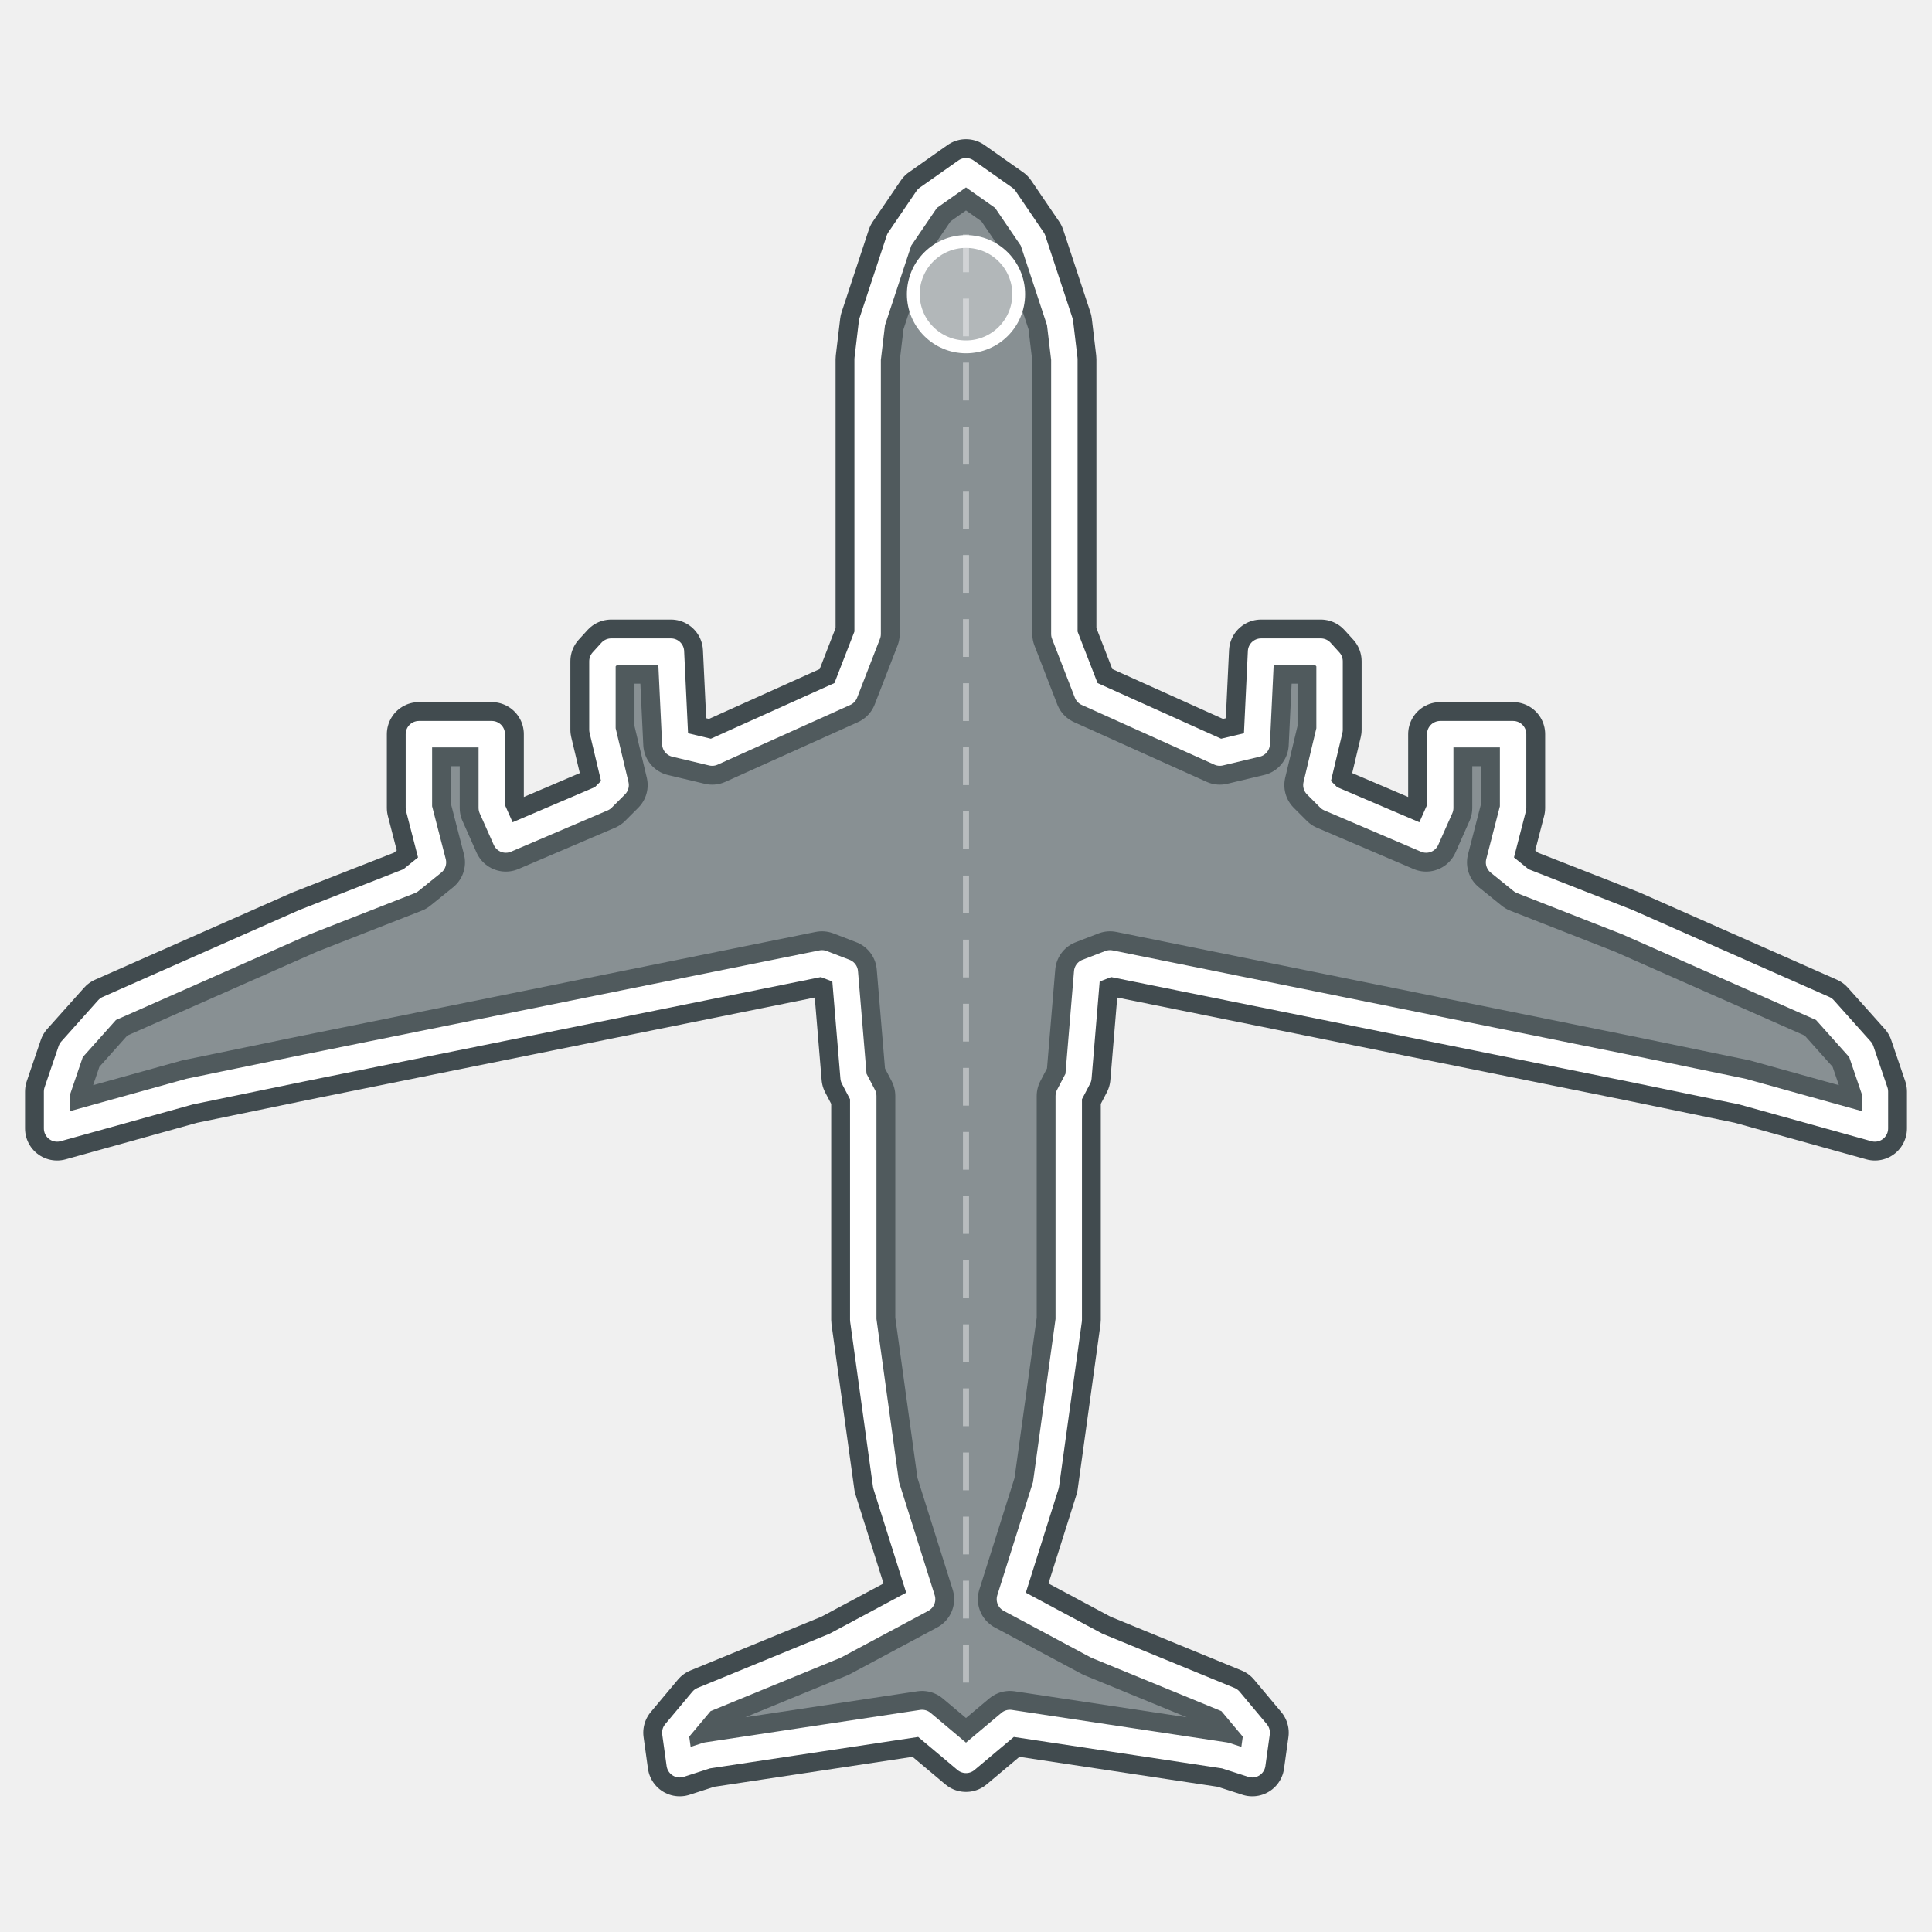
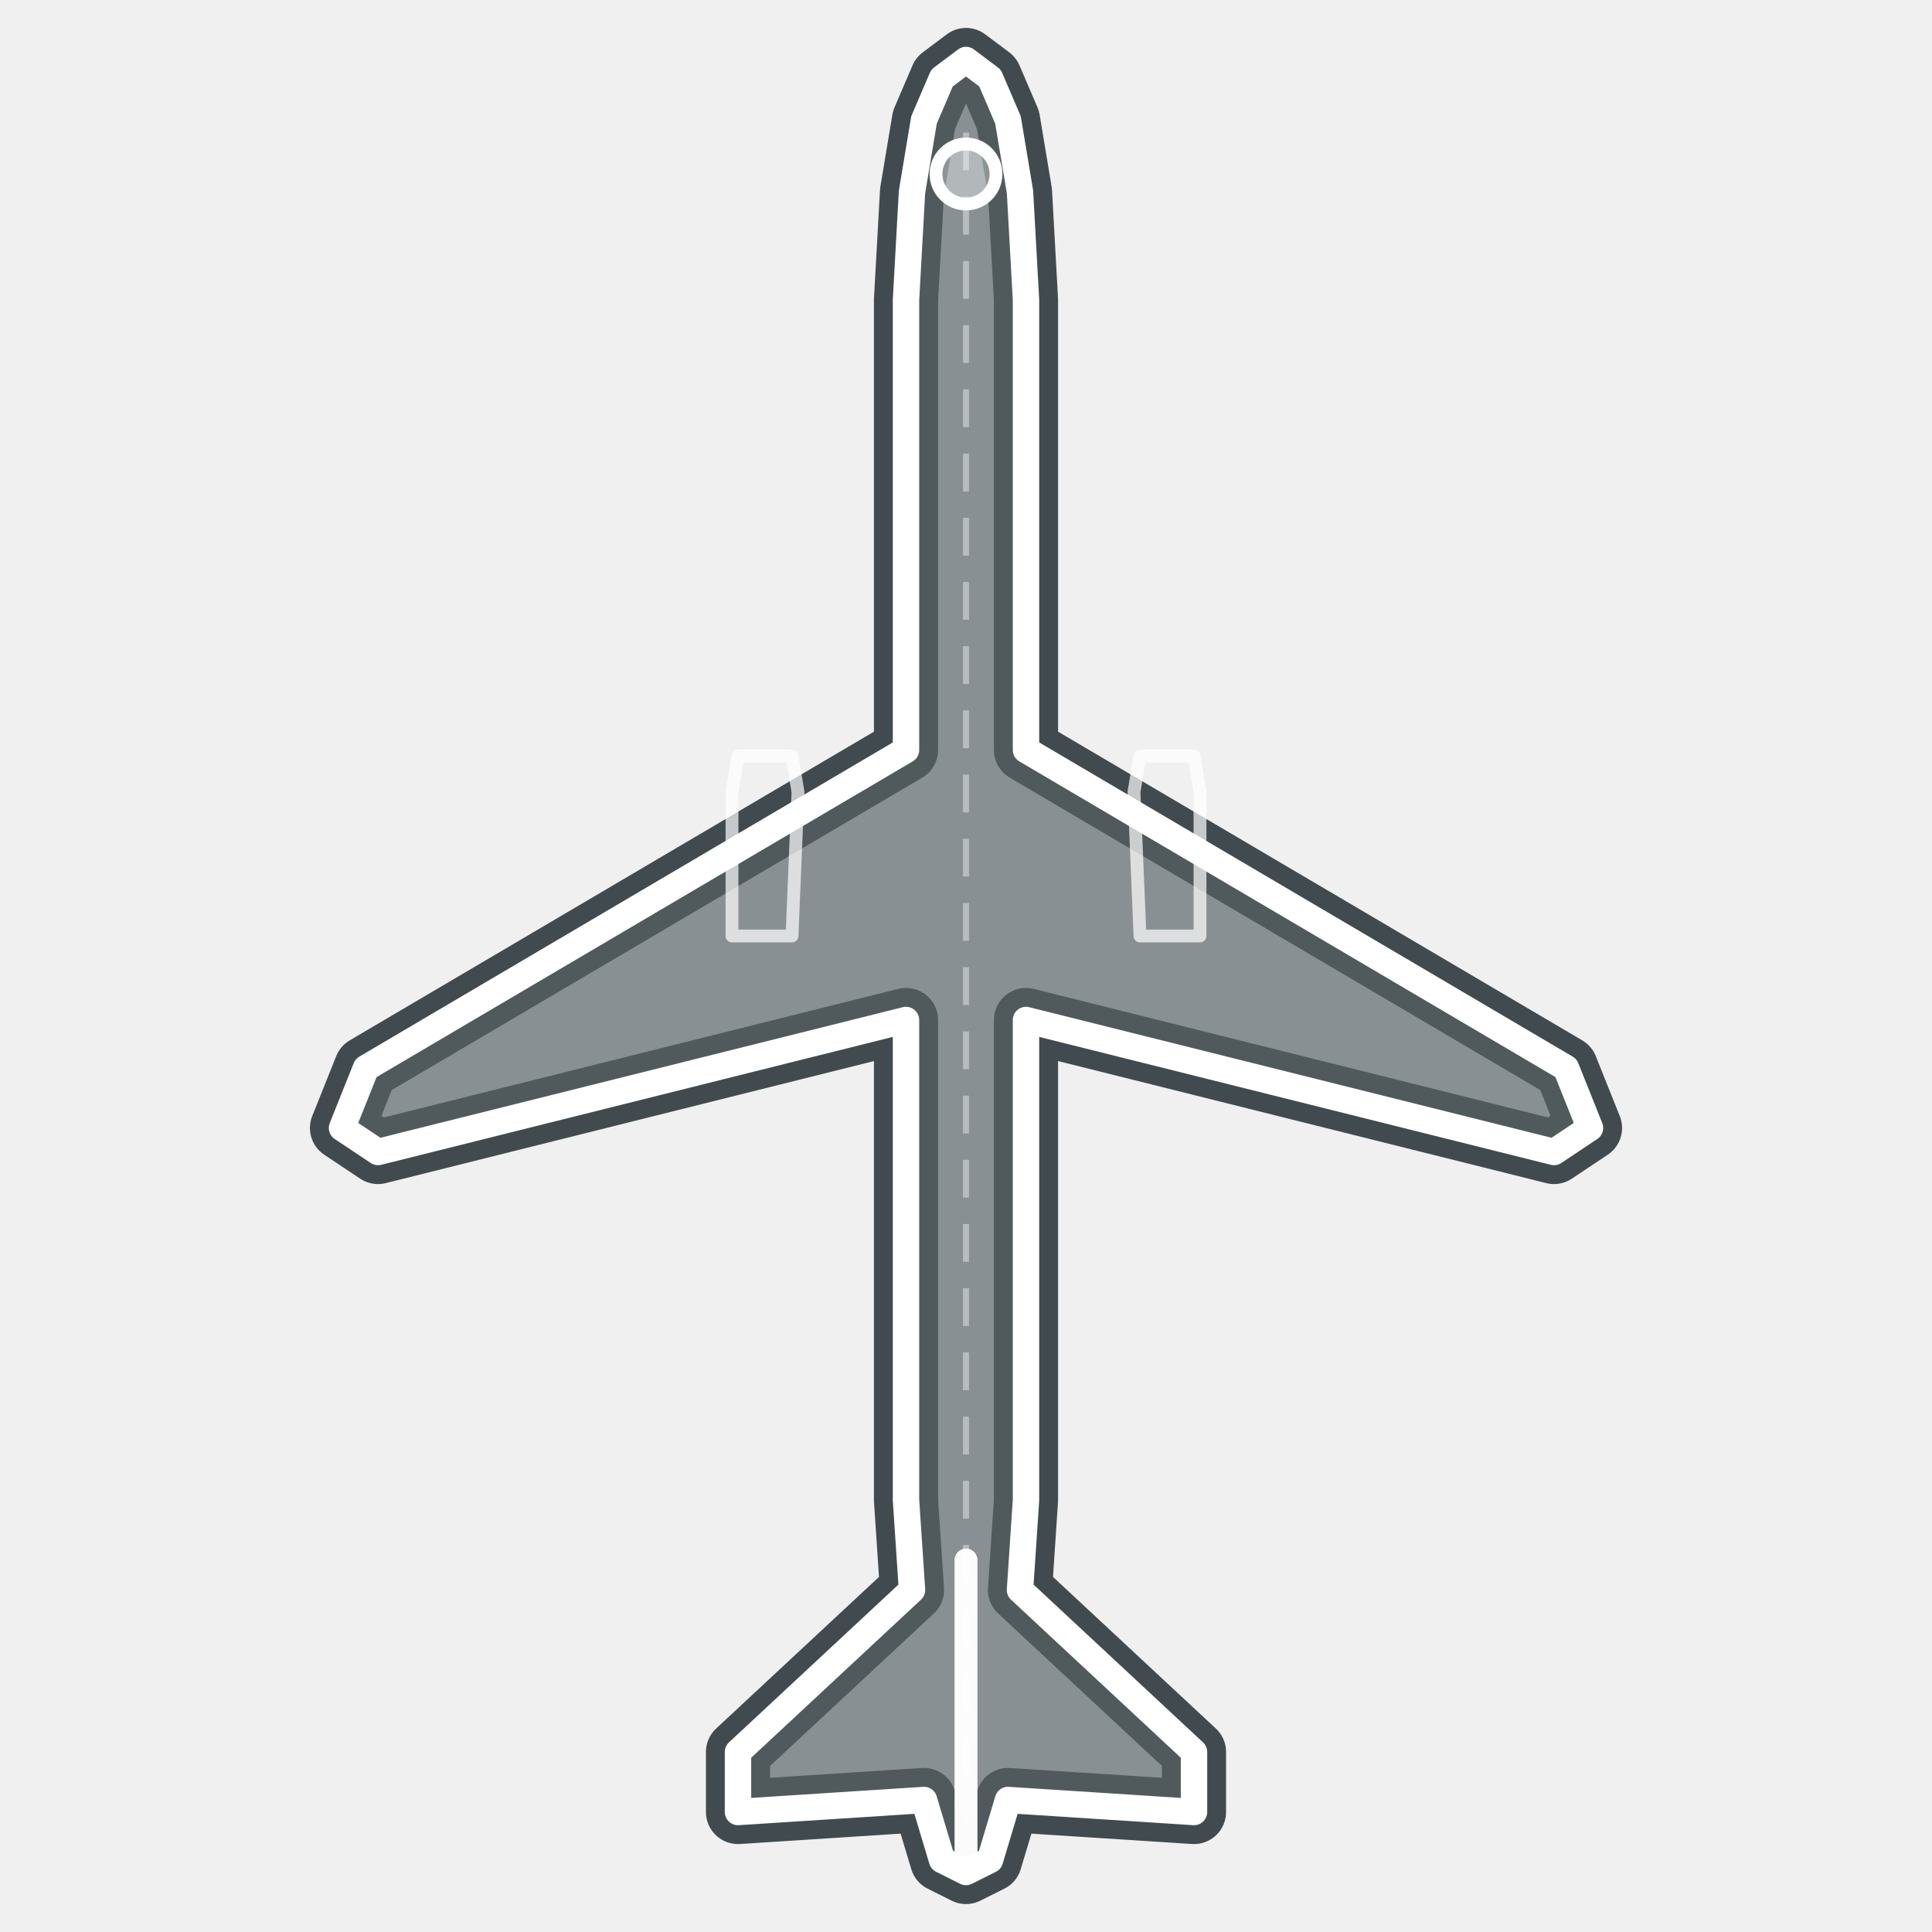
- <svg xmlns="http://www.w3.org/2000/svg" viewBox="0.00 -9.50 220.00 220.00" width="512" height="512">
-   <polygon points="110.0,10.0 114.4,13.1 117.6,17.8 120.7,27.2 121.2,31.4 121.2,62.7 123.8,69.4 138.9,76.2 143.1,75.2 143.6,64.7 150.4,64.7 151.4,65.8 151.4,73.6 149.9,79.9 151.4,81.4 162.4,86.1 164.0,82.5 164.0,74.1 172.3,74.1 172.3,82.5 170.7,88.7 173.3,90.8 185.3,95.5 207.7,105.4 211.9,110.1 213.5,114.8 213.5,119.0 198.4,114.8 185.8,112.2 126.4,100.2 123.8,101.2 122.8,113.2 121.7,115.3 121.7,140.8 119.1,159.6 115.0,172.6 124.9,177.9 140.0,184.1 143.1,187.8 142.6,191.4 139.5,190.4 115.0,186.7 110.0,190.9 110.0,190.9 105.0,186.7 80.5,190.4 77.4,191.4 76.9,187.8 80.0,184.1 95.1,177.9 105.0,172.6 100.9,159.6 98.3,140.8 98.3,115.3 97.2,113.2 96.2,101.2 93.6,100.2 34.2,112.2 21.6,114.8 6.5,119.0 6.5,114.8 8.1,110.1 12.3,105.4 34.7,95.5 46.7,90.8 49.3,88.7 47.7,82.5 47.7,74.1 56.0,74.1 56.0,82.5 57.6,86.1 68.6,81.4 70.1,79.9 68.6,73.6 68.6,65.8 69.6,64.7 76.4,64.7 76.9,75.2 81.1,76.2 96.2,69.4 98.8,62.7 98.8,31.4 99.3,27.2 102.4,17.8 105.6,13.1 110.0,10.0" fill="#0b1d24" fill-opacity="0.6" stroke="#07141a" stroke-opacity=".75" stroke-width="7.30" stroke-linejoin="round" />
-   <polygon points="110.0,10.0 114.4,13.1 117.6,17.8 120.7,27.2 121.2,31.4 121.2,62.7 123.8,69.4 138.9,76.2 143.1,75.2 143.6,64.7 150.4,64.7 151.4,65.8 151.4,73.6 149.9,79.9 151.4,81.4 162.4,86.1 164.0,82.5 164.0,74.1 172.3,74.1 172.3,82.5 170.7,88.7 173.3,90.8 185.3,95.5 207.7,105.4 211.9,110.1 213.5,114.8 213.5,119.0 198.4,114.8 185.8,112.2 126.4,100.2 123.8,101.2 122.8,113.2 121.7,115.3 121.7,140.8 119.1,159.6 115.0,172.6 124.9,177.9 140.0,184.1 143.1,187.8 142.6,191.4 139.5,190.4 115.0,186.7 110.0,190.9 110.0,190.9 105.0,186.7 80.5,190.4 77.4,191.4 76.9,187.8 80.0,184.1 95.1,177.9 105.0,172.6 100.9,159.6 98.3,140.8 98.3,115.3 97.2,113.2 96.2,101.2 93.6,100.2 34.2,112.2 21.6,114.8 6.5,119.0 6.5,114.8 8.1,110.1 12.3,105.4 34.7,95.5 46.7,90.8 49.3,88.7 47.7,82.5 47.7,74.1 56.0,74.1 56.0,82.5 57.6,86.1 68.6,81.4 70.1,79.9 68.6,73.6 68.6,65.8 69.6,64.7 76.4,64.7 76.9,75.2 81.1,76.2 96.2,69.4 98.8,62.7 98.8,31.4 99.3,27.2 102.4,17.8 105.6,13.1 110.0,10.0" fill="#ffffff" fill-opacity=".22" stroke="#ffffff" stroke-width="3.01" stroke-linejoin="round" />
-   <line x1="110" y1="17.2" x2="110" y2="183.8" stroke="#ffffff" stroke-width="0.69" stroke-dasharray="4.3 3.0" opacity=".4" />
-   <ellipse cx="110" cy="24" rx="6" ry="6" fill="#ffffff" fill-opacity=".35" stroke="#ffffff" stroke-width="1.46" />
+ <svg xmlns="http://www.w3.org/2000/svg" viewBox="-51.00 0.00 322.00 322.00" width="512" height="512">
+   <polygon points="110.0,10.0 114.0,13.0 117.0,20.0 119.0,32.0 120.0,50.0 120.0,125.0 210.0,178.0 214.0,188.0 208.0,192.0 120.0,170.0 120.0,250.0 119.0,265.0 148.0,292.0 148.0,302.0 117.0,300.0 114.0,310.0 110.0,312.0 110.0,312.0 106.0,310.0 103.0,300.0 72.0,302.0 72.0,292.0 101.0,265.0 100.0,250.0 100.0,170.0 12.0,192.0 6.0,188.0 10.0,178.0 100.0,125.0 100.0,50.0 101.0,32.0 103.0,20.0 106.0,13.0 110.0,10.0" fill="#0b1d24" fill-opacity="0.6" stroke="#07141a" stroke-opacity=".75" stroke-width="10.69" stroke-linejoin="round" />
+   <polygon points="110.0,10.0 114.0,13.0 117.0,20.0 119.0,32.0 120.0,50.0 120.0,125.0 210.0,178.0 214.0,188.0 208.0,192.0 120.0,170.0 120.0,250.0 119.0,265.0 148.0,292.0 148.0,302.0 117.0,300.0 114.0,310.0 110.0,312.0 110.0,312.0 106.0,310.0 103.0,300.0 72.0,302.0 72.0,292.0 101.0,265.0 100.0,250.0 100.0,170.0 12.0,192.0 6.0,188.0 10.0,178.0 100.0,125.0 100.0,50.0 101.0,32.0 103.0,20.0 106.0,13.0 110.0,10.0" fill="#ffffff" fill-opacity=".22" stroke="#ffffff" stroke-width="4.40" stroke-linejoin="round" />
+   <line x1="110" y1="22.1" x2="110" y2="299.9" stroke="#ffffff" stroke-width="1.01" stroke-dasharray="6.3 4.4" opacity=".4" />
+   <line x1="110" y1="260" x2="110" y2="310" stroke="#ffffff" stroke-width="3.77" stroke-linecap="round" opacity=".85" />
+   <line x1="110" y1="260" x2="110" y2="310" stroke="#ffffff" stroke-width="3.77" stroke-linecap="round" opacity=".85" />
+   <polygon points="139.0,126.0 148.0,126.0 149.0,132.0 149.0,156.0 139.0,156.0 138.0,132.0" fill="none" stroke="#ffffff" stroke-width="2.14" stroke-linejoin="round" stroke-linecap="round" opacity=".7" />
+   <polygon points="81.0,126.0 72.0,126.0 71.0,132.0 71.0,156.0 81.0,156.0 82.0,132.0" fill="none" stroke="#ffffff" stroke-width="2.14" stroke-linejoin="round" stroke-linecap="round" opacity=".7" />
+   <ellipse cx="110" cy="29" rx="5" ry="5" fill="#ffffff" fill-opacity=".35" stroke="#ffffff" stroke-width="2.14" />
</svg>
